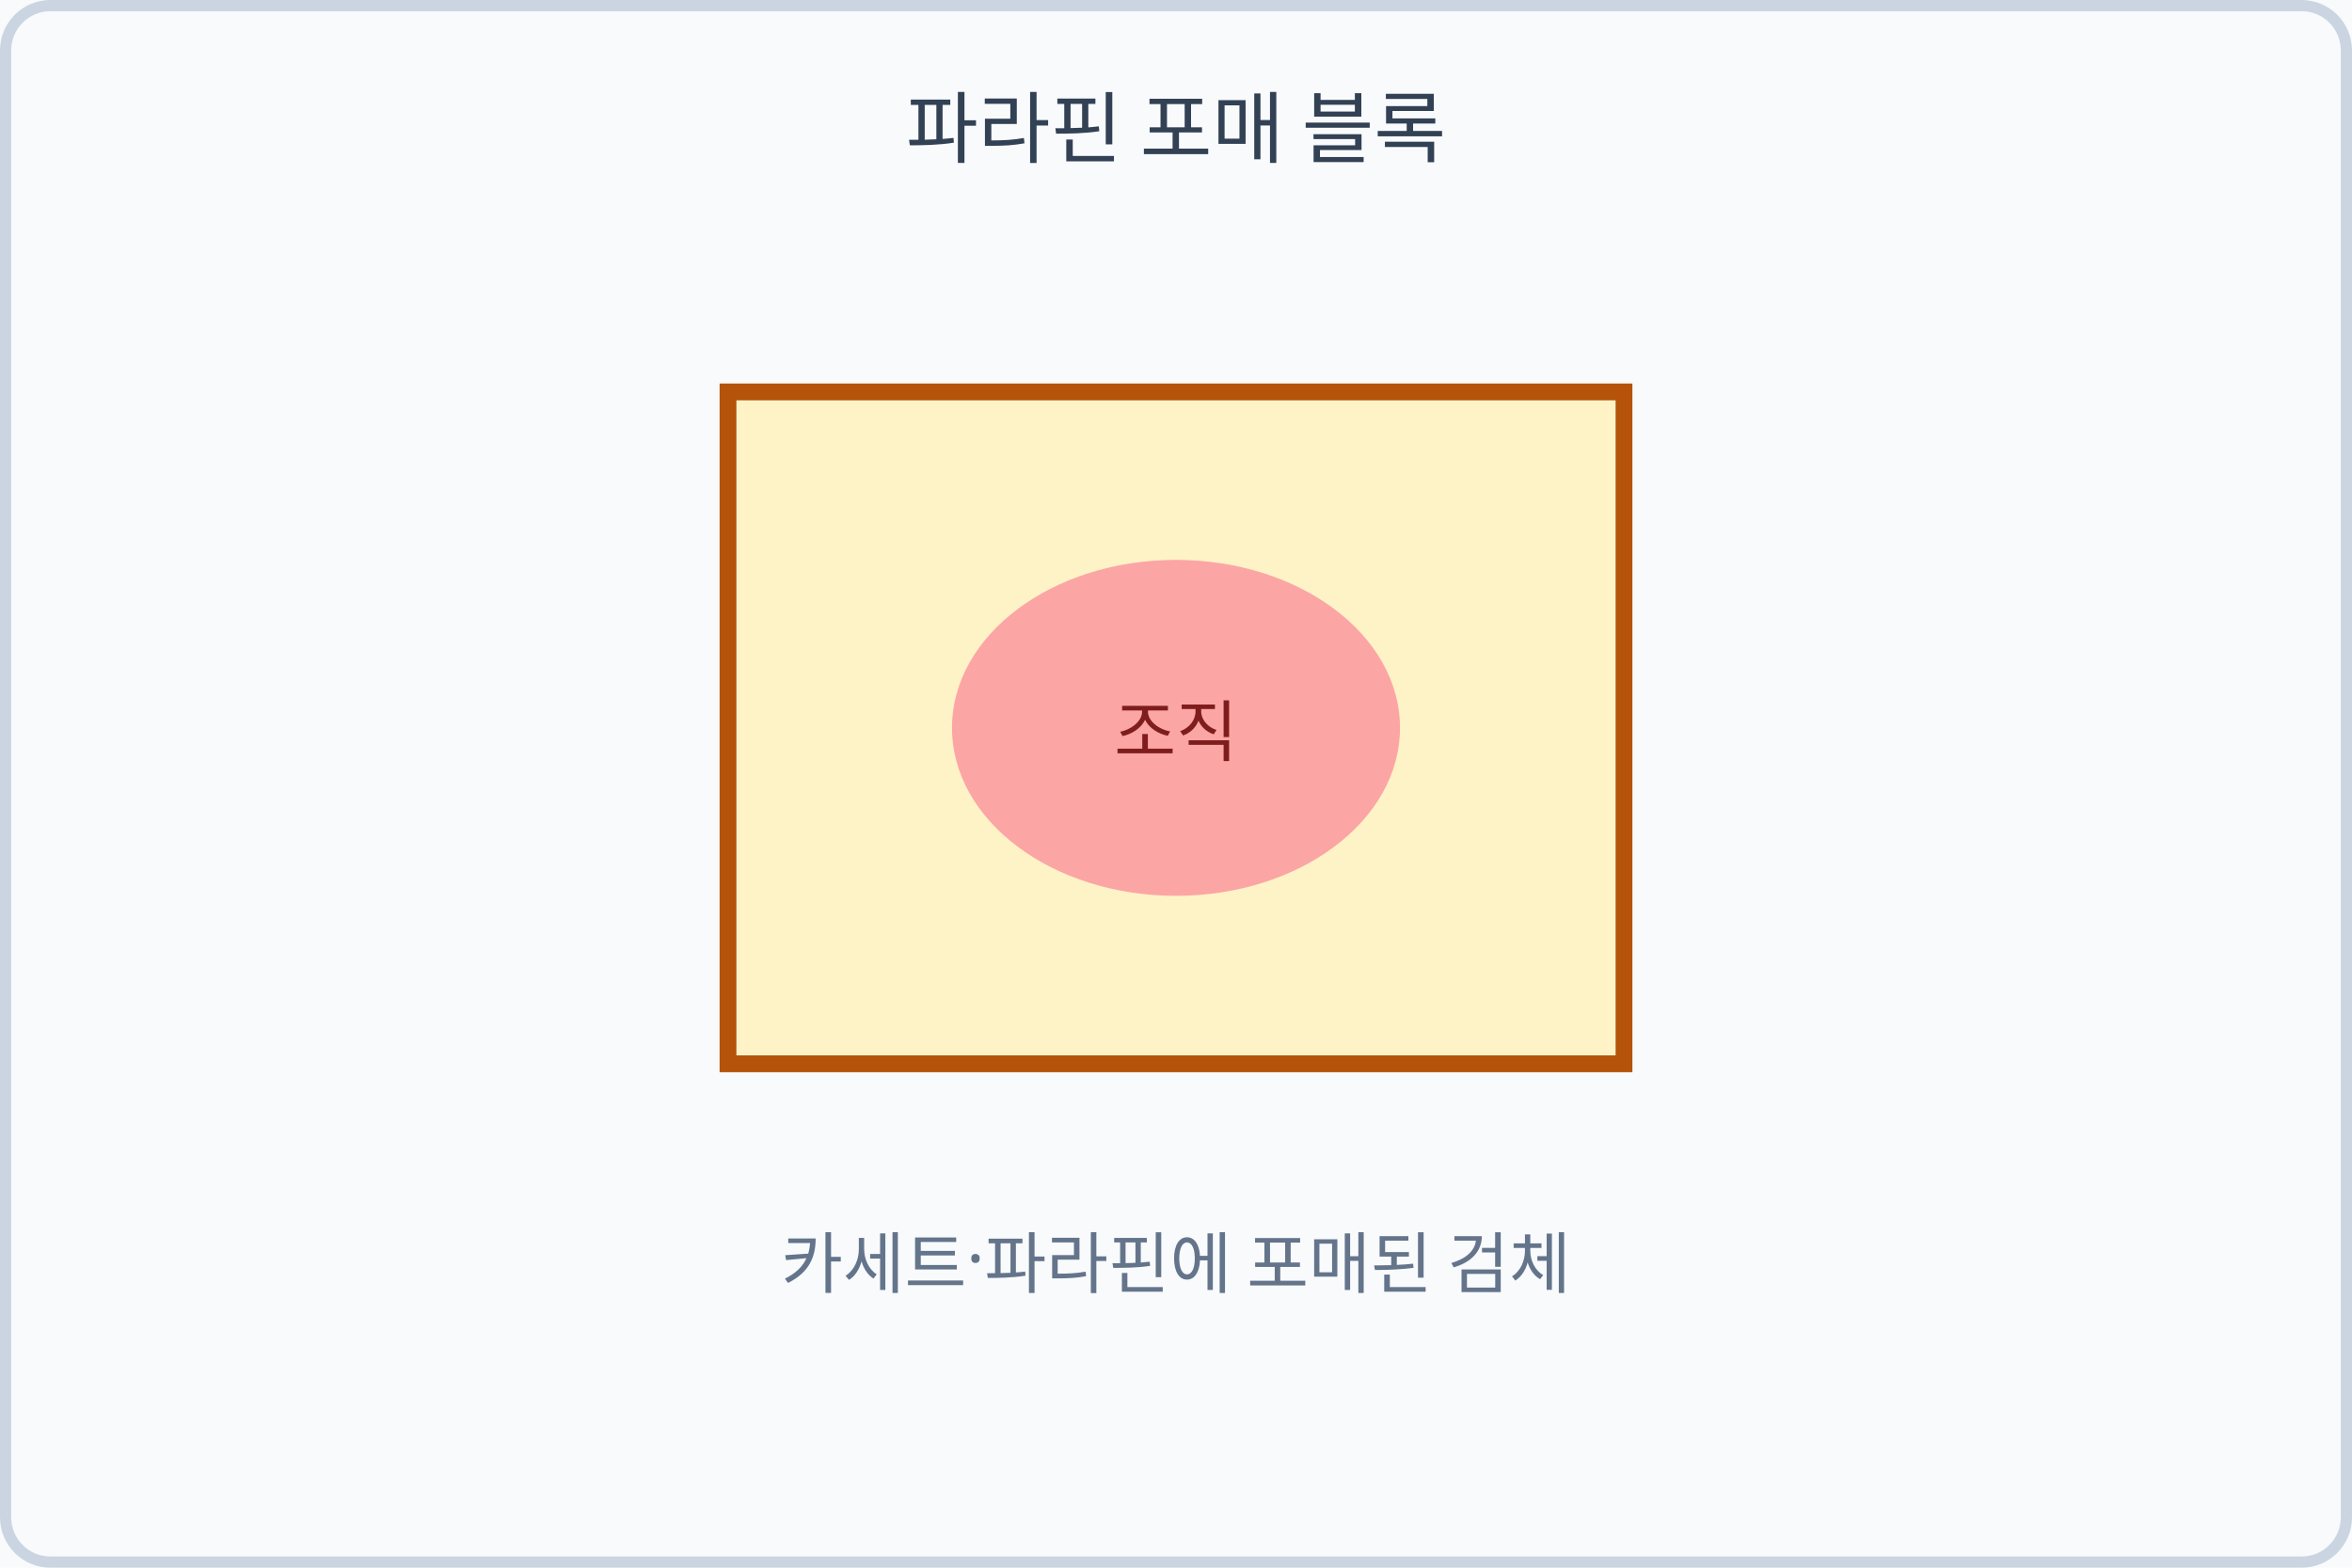
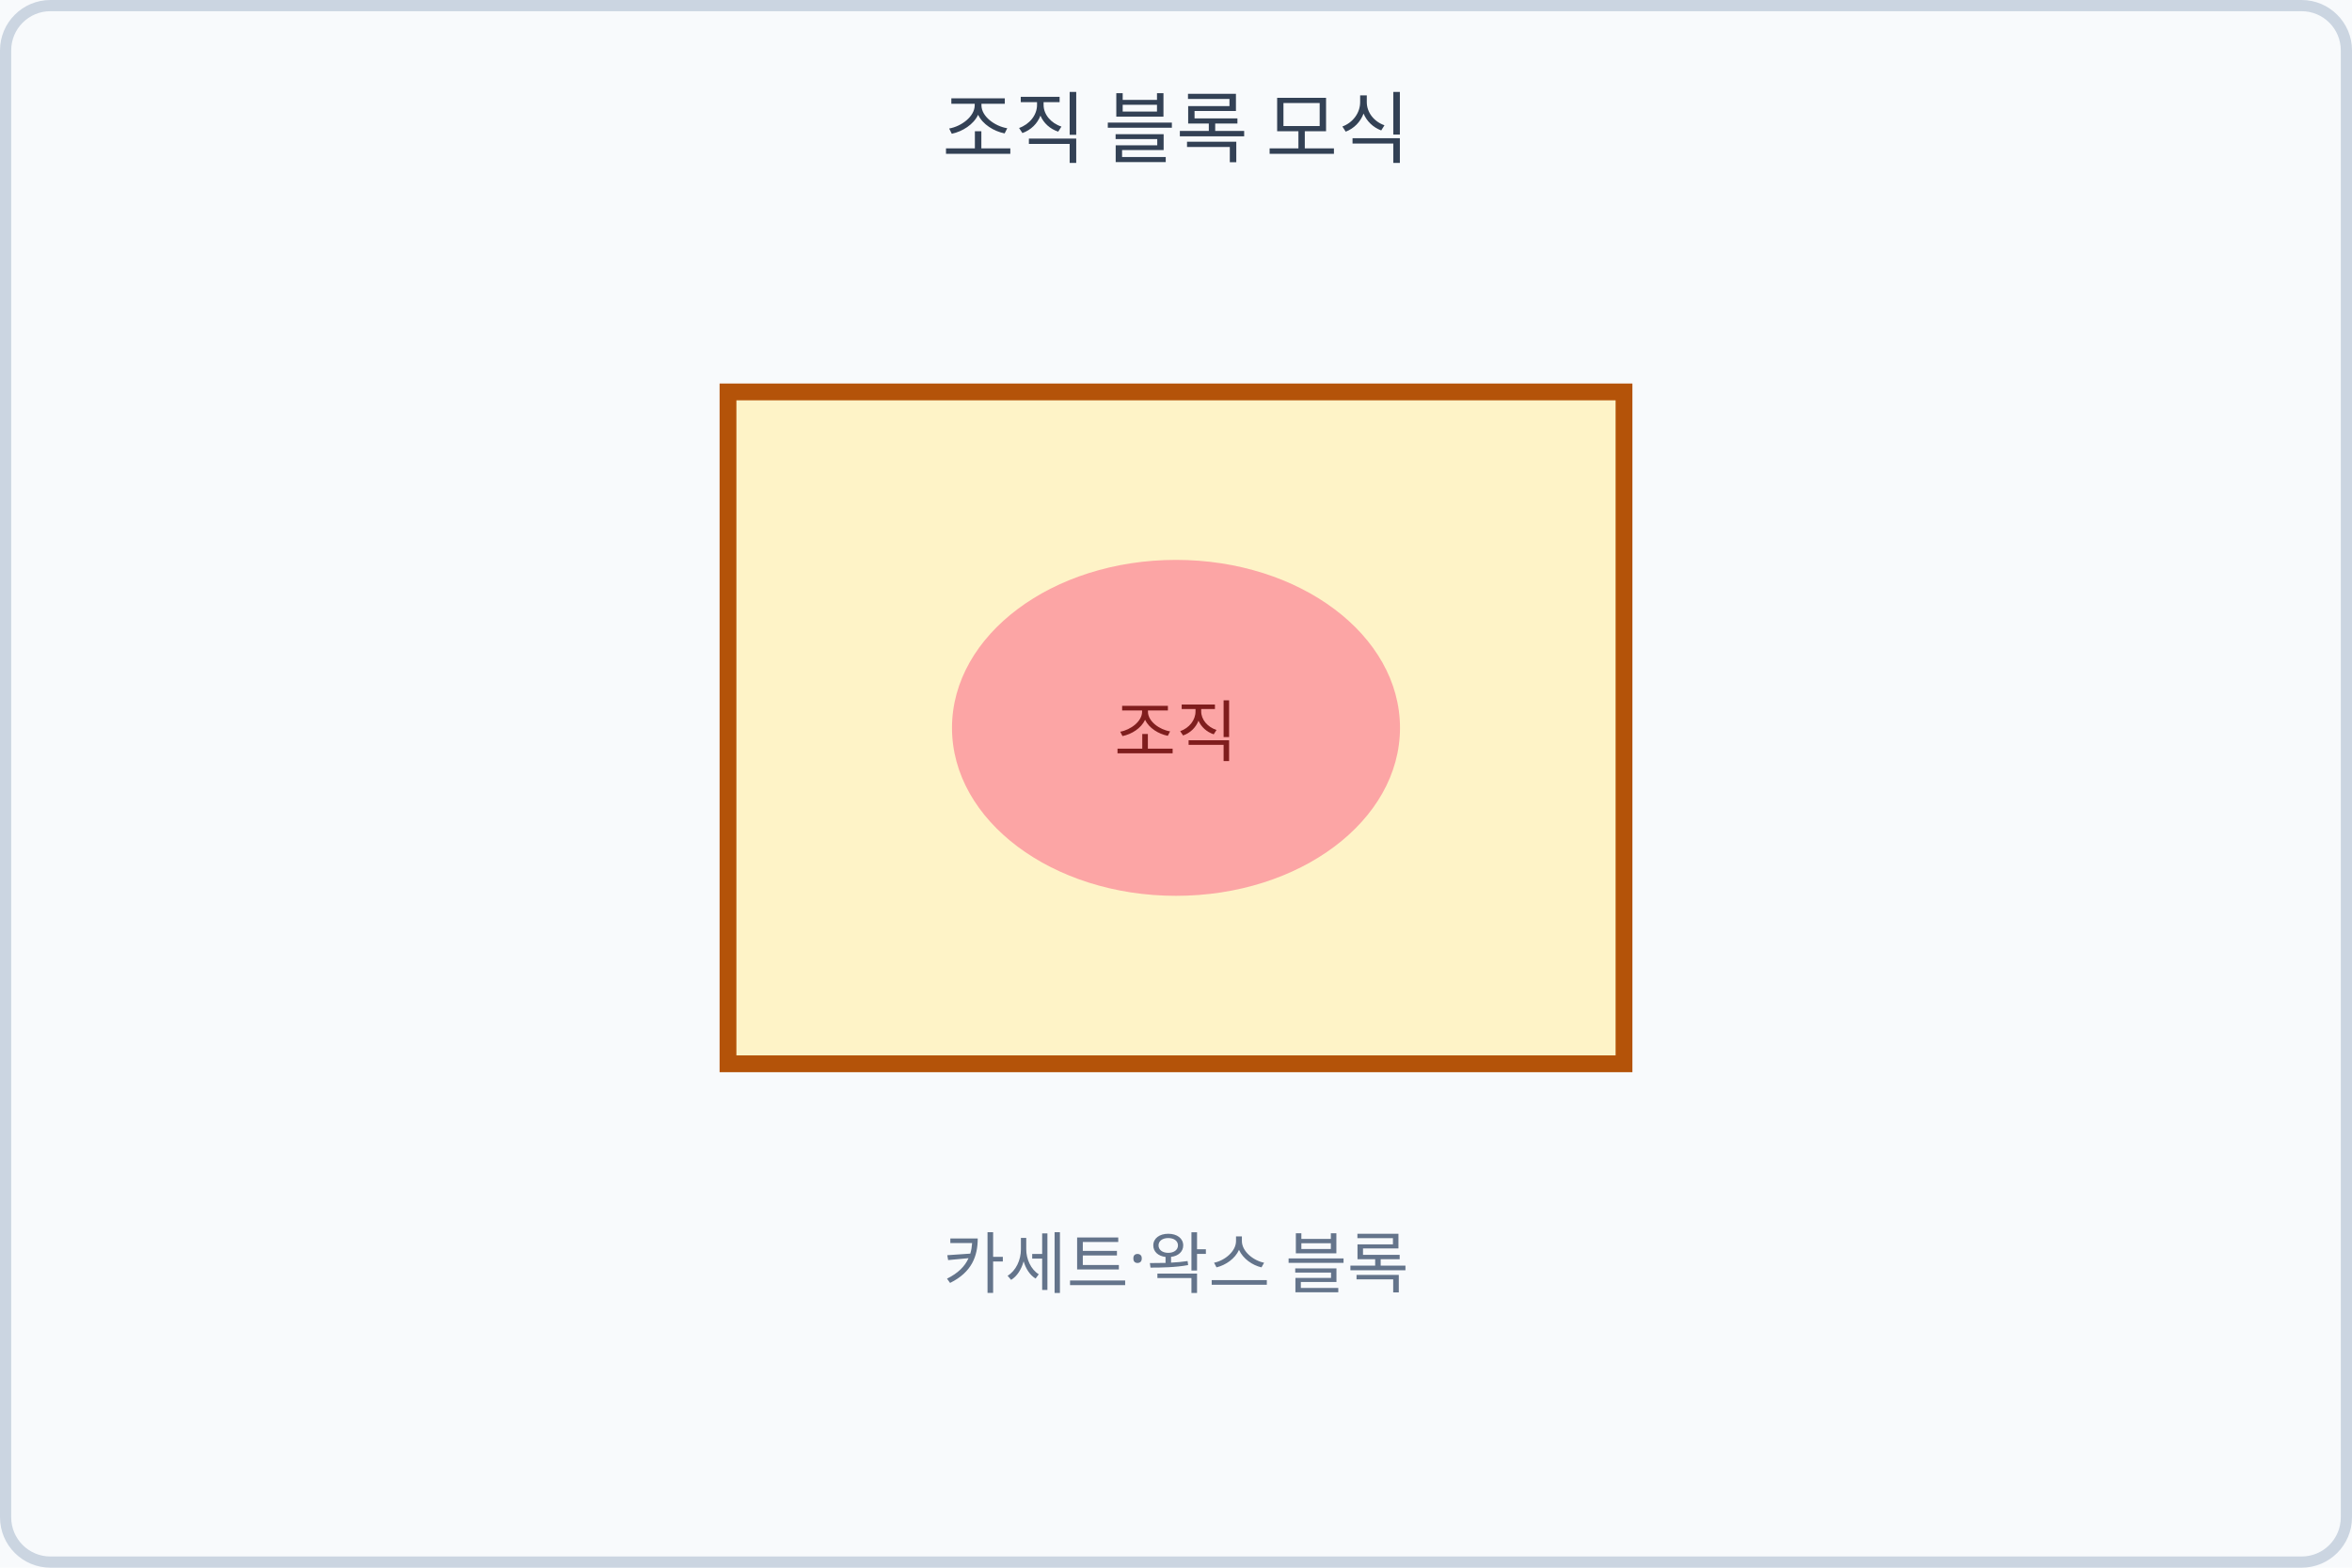
<svg xmlns="http://www.w3.org/2000/svg" width="420" height="280" viewBox="0 0 420 280" role="img">
  <rect width="100%" height="100%" fill="#f8fafc" />
  <rect x="1" y="1" width="418" height="278" fill="none" stroke="#cbd5e1" stroke-width="2" rx="8" />
-   <text x="210" y="28" text-anchor="middle" font-size="14" font-family="sans-serif" fill="#334155">파라핀 포매 블록</text>
+   <text x="210" y="28" text-anchor="middle" font-size="14" font-family="sans-serif" fill="#334155">조직 블록 모식</text>
  <rect x="130" y="70" width="160" height="120" fill="#fef3c7" stroke="#b45309" stroke-width="3" />
  <ellipse cx="210" cy="130" rx="40" ry="30" fill="#fca5a5" />
  <text x="210" y="135" text-anchor="middle" font-size="12" font-family="sans-serif" fill="#7f1d1d">조직</text>
-   <text x="210" y="230" text-anchor="middle" font-size="12" font-family="sans-serif" fill="#64748b">카세트·파라핀에 포매된 검체</text>
+   <text x="210" y="230" text-anchor="middle" font-size="12" font-family="sans-serif" fill="#64748b">카세트·왁스 블록</text>
</svg>
